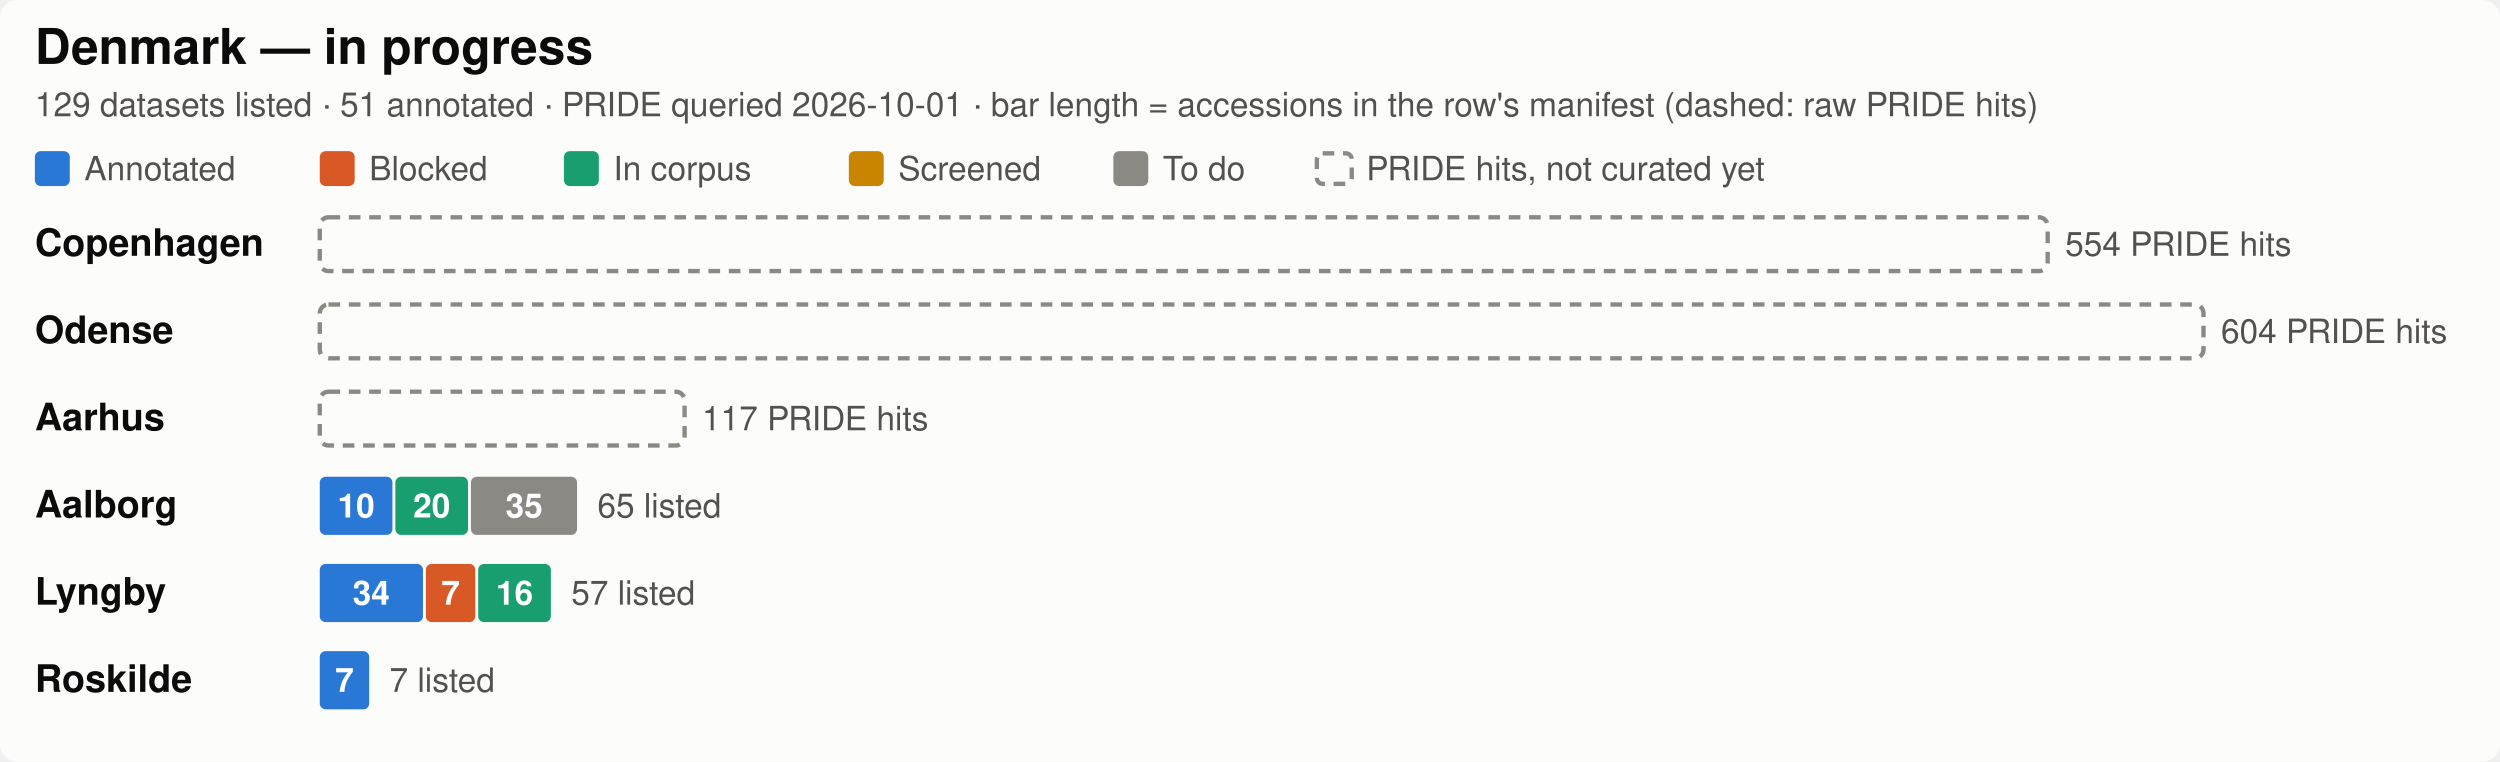
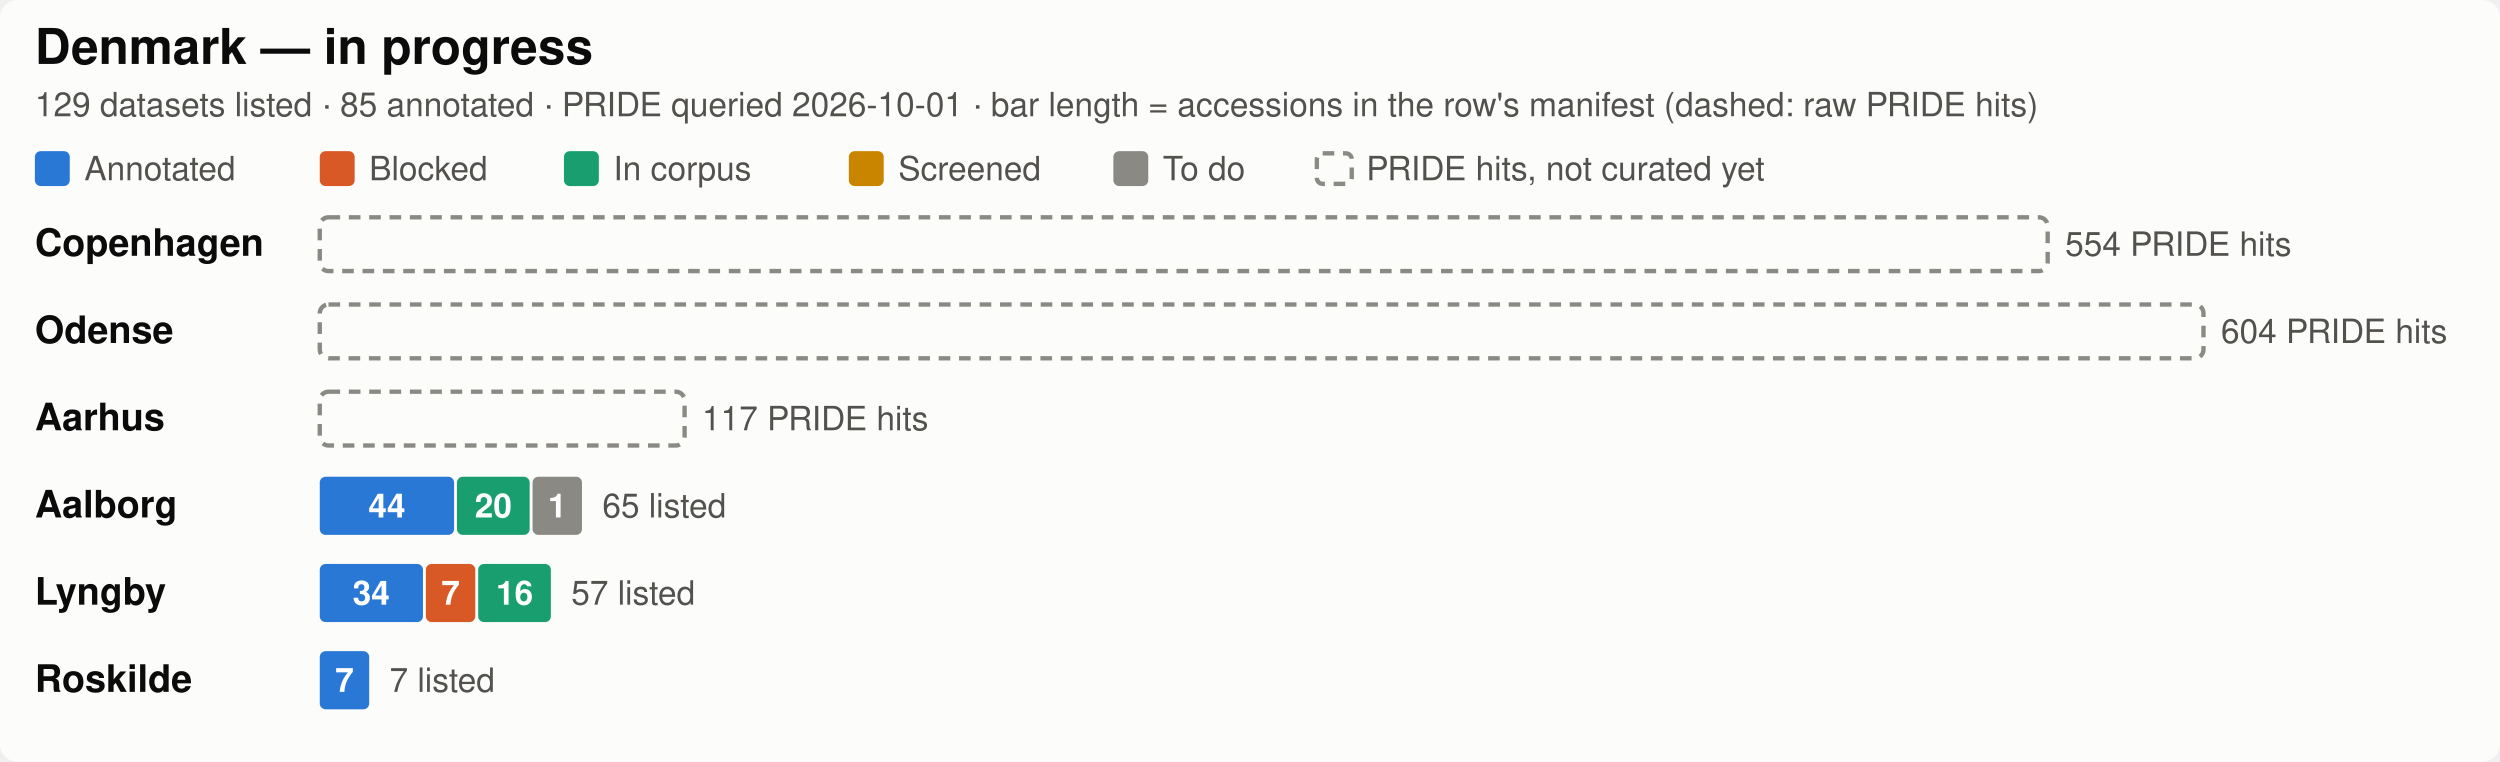
<svg xmlns="http://www.w3.org/2000/svg" width="860" height="262" viewBox="0 0 860 262" role="img" aria-label="Denmark SDRF progress by city">
  <style>
  .bg { fill: #fcfcfb; }
  .title { fill: #0b0b0b; font-size: 17px; font-weight: 600; }
  .city { fill: #0b0b0b; font-size: 13px; font-weight: 600; }
  .sub, .legend, .total { fill: #52514e; font-size: 11.5px; }
  .seg { font-size: 11.5px; font-weight: 600; fill: #ffffff; font-variant-numeric: tabular-nums; }
  .uncurated { fill: none; stroke: #8a8983; stroke-width: 1.5; stroke-dasharray: 4 3; }
  text { font-family: -apple-system, "Segoe UI", Helvetica, Arial, sans-serif; }
  .c-annotated { fill: #2a78d6; }
  .c-blocked { fill: #d95926; }
  .c-in_corpus { fill: #199e70; }
  .c-screened { fill: #c98500; }
  .c-todo { fill: #8a8983; }

  @media (prefers-color-scheme: dark) {
    .bg { fill: #1a1a19; }
    .title, .city { fill: #ffffff; }
    .sub, .legend, .total { fill: #c3c2b7; }
    .uncurated { stroke: #8f8e86; }
    .c-annotated { fill: #3987e5; }
    .c-blocked { fill: #d95926; }
    .c-in_corpus { fill: #199e70; }
    .c-screened { fill: #c98500; }
    .c-todo { fill: #6b6a65; }
  }
</style>
  <rect class="bg" width="860" height="262" rx="6" />
  <text class="title" x="12" y="22">Denmark — in progress</text>
-   <text class="sub" x="12" y="40">129 datasets listed · 51 annotated · PRIDE queried 2026-10-01 · bar length = accessions in the row's manifest (dashed: raw PRIDE hits)</text>
+   <text class="sub" x="12" y="40">129 datasets listed · 85 annotated · PRIDE queried 2026-10-01 · bar length = accessions in the row's manifest (dashed: raw PRIDE hits)</text>
  <rect class="c-annotated" fill="#2a78d6" x="12" y="52" width="12" height="12" rx="2" />
  <text class="legend" x="29" y="62">Annotated</text>
  <rect class="c-blocked" fill="#d95926" x="110" y="52" width="12" height="12" rx="2" />
  <text class="legend" x="127" y="62">Blocked</text>
  <rect class="c-in_corpus" fill="#199e70" x="194" y="52" width="12" height="12" rx="2" />
  <text class="legend" x="211" y="62">In corpus</text>
  <rect class="c-screened" fill="#c98500" x="292" y="52" width="12" height="12" rx="2" />
  <text class="legend" x="309" y="62">Screened</text>
  <rect class="c-todo" fill="#8a8983" x="383" y="52" width="12" height="12" rx="2" />
  <text class="legend" x="400" y="62">To do</text>
  <rect class="uncurated" fill="none" stroke="#8a8983" x="453" y="52.75" width="12" height="10.5" rx="2" />
  <text class="legend" x="470" y="62">PRIDE hits, not curated yet</text>
  <text class="city" x="12" y="88.0">Copenhagen</text>
  <rect class="uncurated" fill="none" stroke="#8a8983" x="110" y="74.75" width="594.4" height="18.5" rx="3" />
  <text class="total" x="710.4" y="88.0">554 PRIDE hits</text>
  <text class="city" x="12" y="118.0">Odense</text>
  <rect class="uncurated" fill="none" stroke="#8a8983" x="110" y="104.75" width="648.0" height="18.5" rx="3" />
  <text class="total" x="764.0" y="118.0">604 PRIDE hits</text>
  <text class="city" x="12" y="148.0">Aarhus</text>
  <rect class="uncurated" fill="none" stroke="#8a8983" x="110" y="134.75" width="125.5" height="18.5" rx="3" />
  <text class="total" x="241.5" y="148.0">117 PRIDE hits</text>
  <text class="city" x="12" y="178.0">Aalborg</text>
-   <rect class="c-annotated" fill="#2a78d6" x="110.0" y="164" width="25.0" height="20" rx="2" />
-   <text class="seg" x="122.5" y="178.0" text-anchor="middle">10</text>
-   <rect class="c-in_corpus" fill="#199e70" x="136.0" y="164" width="25.0" height="20" rx="2" />
-   <text class="seg" x="148.5" y="178.0" text-anchor="middle">20</text>
-   <rect class="c-todo" fill="#8a8983" x="162.0" y="164" width="36.5" height="20" rx="2" />
-   <text class="seg" x="180.3" y="178.0" text-anchor="middle">35</text>
-   <text class="total" x="205.5" y="178.0">65 listed</text>
+   <rect class="c-annotated" fill="#2a78d6" x="110.0" y="164" width="46.2" height="20" rx="2" />
+   <text class="seg" x="133.1" y="178.0" text-anchor="middle">44</text>
+   <rect class="c-in_corpus" fill="#199e70" x="157.2" y="164" width="25.0" height="20" rx="2" />
+   <text class="seg" x="169.7" y="178.0" text-anchor="middle">20</text>
+   <rect class="c-todo" fill="#8a8983" x="183.2" y="164" width="17.0" height="20" rx="2" />
+   <text class="seg" x="191.7" y="178.0" text-anchor="middle">1</text>
+   <text class="total" x="207.2" y="178.0">65 listed</text>
  <text class="city" x="12" y="208.0">Lyngby</text>
  <rect class="c-annotated" fill="#2a78d6" x="110.0" y="194" width="35.5" height="20" rx="2" />
  <text class="seg" x="127.7" y="208.0" text-anchor="middle">34</text>
  <rect class="c-blocked" fill="#d95926" x="146.5" y="194" width="17.0" height="20" rx="2" />
  <text class="seg" x="155.0" y="208.0" text-anchor="middle">7</text>
  <rect class="c-in_corpus" fill="#199e70" x="164.5" y="194" width="25.0" height="20" rx="2" />
  <text class="seg" x="177.0" y="208.0" text-anchor="middle">16</text>
  <text class="total" x="196.5" y="208.0">57 listed</text>
  <text class="city" x="12" y="238.0">Roskilde</text>
  <rect class="c-annotated" fill="#2a78d6" x="110.0" y="224" width="17.0" height="20" rx="2" />
  <text class="seg" x="118.5" y="238.0" text-anchor="middle">7</text>
  <text class="total" x="134.0" y="238.0">7 listed</text>
</svg>
